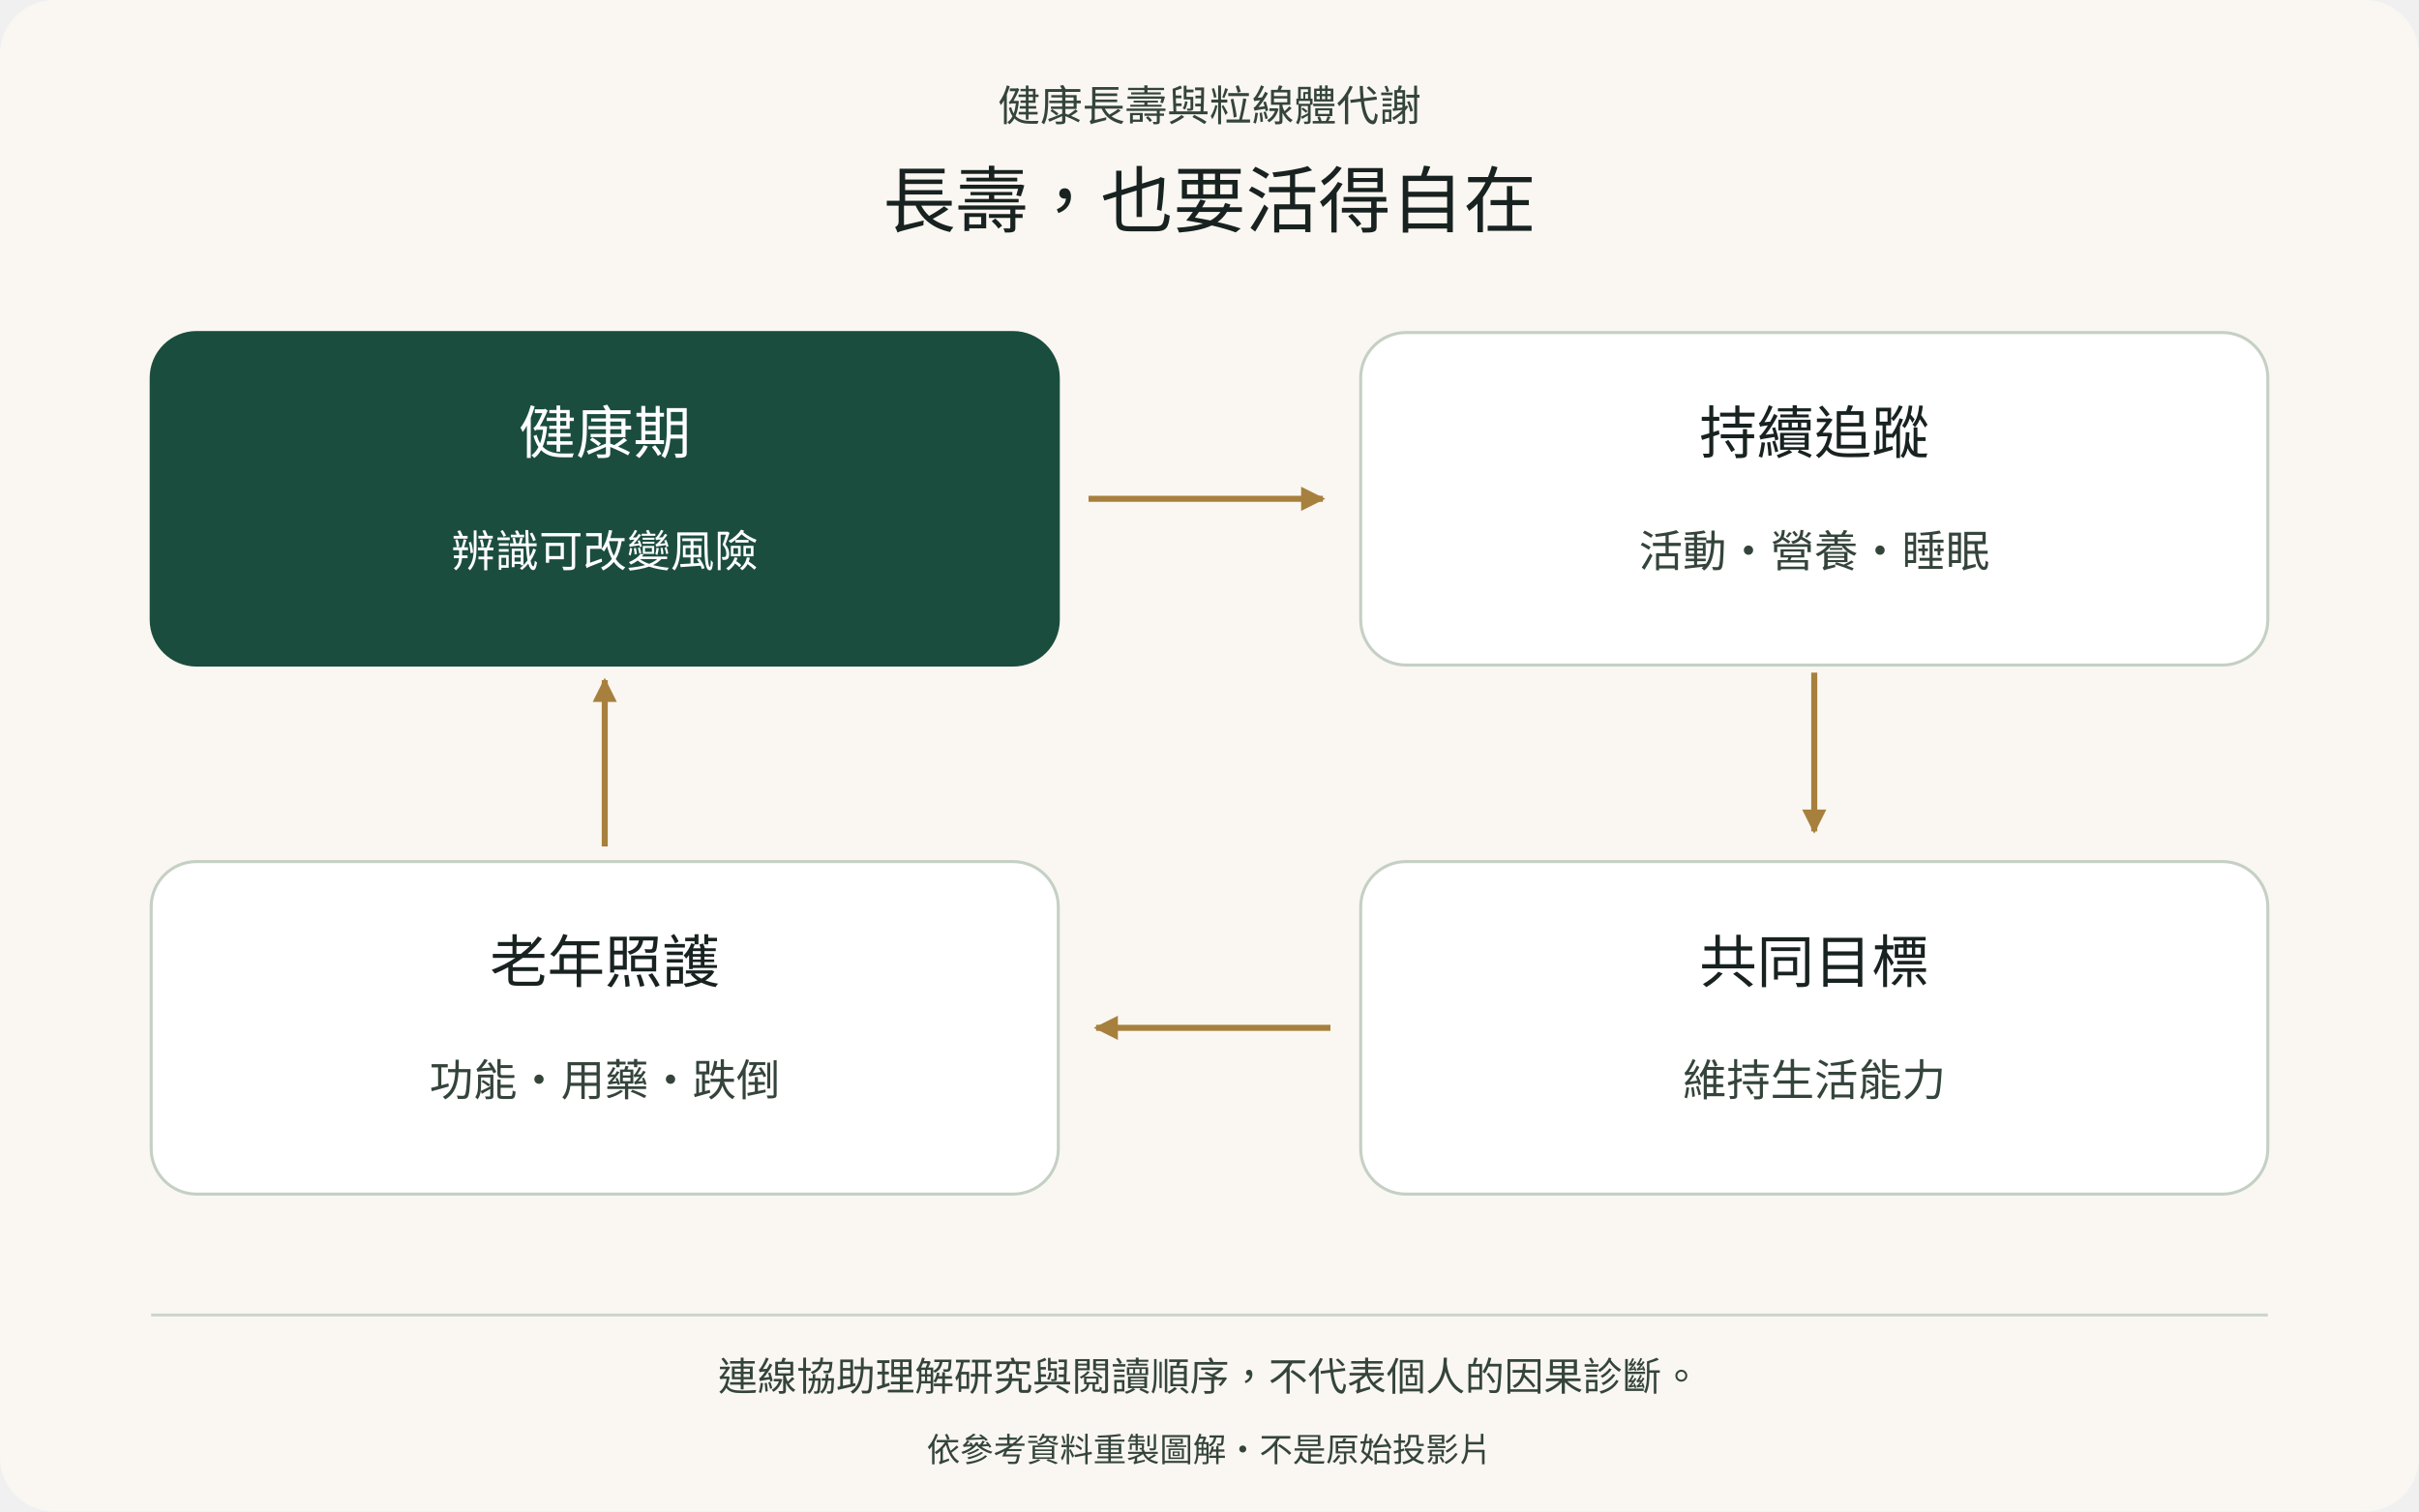
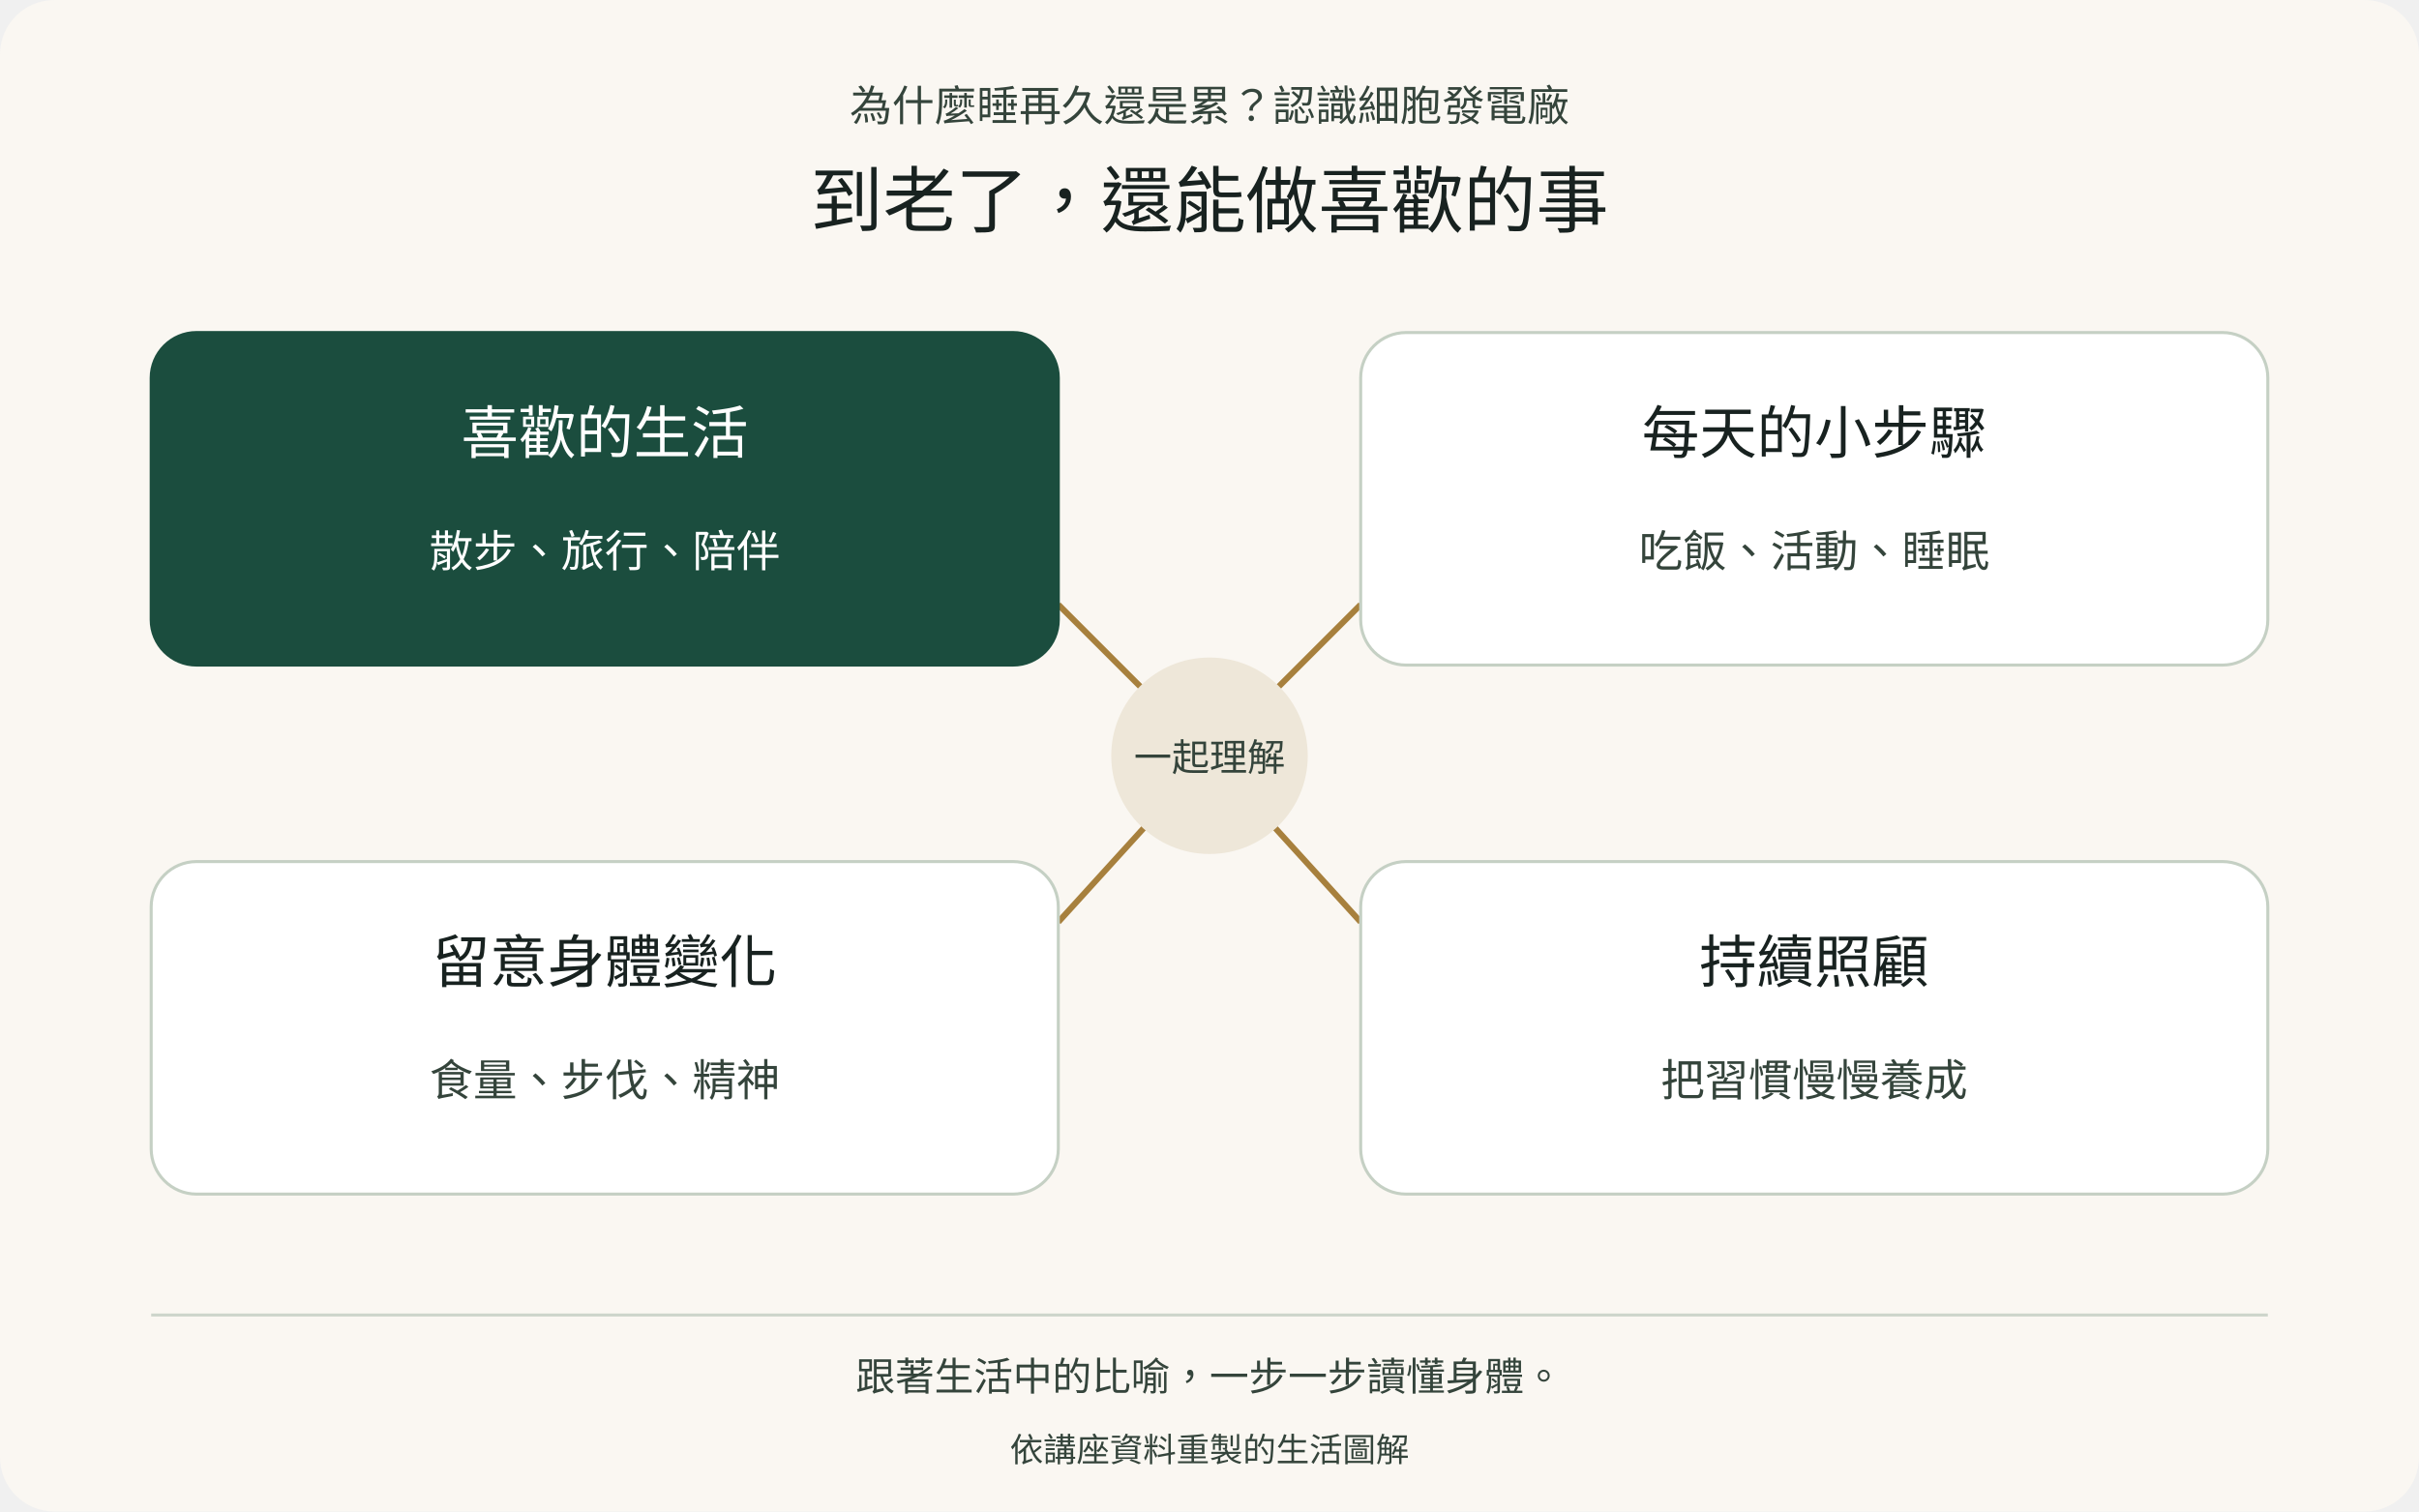
<svg xmlns="http://www.w3.org/2000/svg" width="1600" height="1000" viewBox="0 0 1600 1000" role="img" aria-labelledby="title desc">
  <defs>
    <marker id="arrow" viewBox="0 0 10 10" refX="9" refY="5" markerWidth="4" markerHeight="4" orient="auto">
      <path d="M0 0 10 5 0 10" fill="#A7803D" />
    </marker>
  </defs>
  <rect width="1600" height="1000" rx="36" fill="#FAF7F2" />
  <g font-family="-apple-system,BlinkMacSystemFont,'Noto Sans CJK TC','PingFang TC',sans-serif">
    <text x="800" y="80" text-anchor="middle" font-size="28" fill="#34443B">
-       <tspan x="800" dy="0">健康長壽與粒線體代謝</tspan>
+       <tspan x="800" dy="0">為什麼睡再久還是累？認識細胞發電廠</tspan>
    </text>
    <text x="800" y="150" text-anchor="middle" font-size="48" fill="#182220">
-       <tspan x="800" dy="0">長壽，也要活得自在</tspan>
+       <tspan x="800" dy="0">到老了，還能做喜歡的事</tspan>
    </text>
-     <path d="M720 330 H875" fill="none" stroke="#A7803D" stroke-width="4" marker-end="url(#arrow)" />
-     <path d="M1200 445 V550" fill="none" stroke="#A7803D" stroke-width="4" marker-end="url(#arrow)" />
-     <path d="M880 680 H725" fill="none" stroke="#A7803D" stroke-width="4" marker-end="url(#arrow)" />
-     <path d="M400 560 V450" fill="none" stroke="#A7803D" stroke-width="4" marker-end="url(#arrow)" />
+     <path d="M700 400 L800 500 L900 400 M800 500 L700 610 M800 500 L900 610" fill="none" stroke="#A7803D" stroke-width="4" />
    <g>
      <rect x="100" y="220" width="600" height="220" rx="30" fill="#1B4D3E" stroke="#1B4D3E" stroke-width="2" />
      <text x="400" y="300" text-anchor="middle" font-size="38" fill="#FFFFFF">
-         <tspan x="400" dy="0">健康期</tspan>
+         <tspan x="400" dy="0">喜歡的生活</tspan>
      </text>
      <text x="400" y="375" text-anchor="middle" font-size="29" fill="#FFFFFF">
-         <tspan x="400" dy="0">辨識可改變風險</tspan>
+         <tspan x="400" dy="0">散步、旅行、陪伴</tspan>
      </text>
    </g>
    <g>
      <rect x="900" y="220" width="600" height="220" rx="30" fill="#FFFFFF" stroke="#C5D0C4" stroke-width="2" />
      <text x="1200" y="300" text-anchor="middle" font-size="38" fill="#182220">
-         <tspan x="1200" dy="0">持續追蹤</tspan>
+         <tspan x="1200" dy="0">每天的小步驟</tspan>
      </text>
      <text x="1200" y="375" text-anchor="middle" font-size="29" fill="#34443B">
-         <tspan x="1200" dy="0">活動・營養・睡眠</tspan>
+         <tspan x="1200" dy="0">吃飯、活動、睡眠</tspan>
      </text>
    </g>
    <g>
      <rect x="100" y="570" width="600" height="220" rx="30" fill="#FFFFFF" stroke="#C5D0C4" stroke-width="2" />
      <text x="400" y="650" text-anchor="middle" font-size="38" fill="#182220">
-         <tspan x="400" dy="0">老年照護</tspan>
+         <tspan x="400" dy="0">留意身體變化</tspan>
      </text>
      <text x="400" y="725" text-anchor="middle" font-size="29" fill="#34443B">
-         <tspan x="400" dy="0">功能・用藥・跌倒</tspan>
+         <tspan x="400" dy="0">食量、步伐、精神</tspan>
      </text>
    </g>
    <g>
      <rect x="900" y="570" width="600" height="220" rx="30" fill="#FFFFFF" stroke="#C5D0C4" stroke-width="2" />
      <text x="1200" y="650" text-anchor="middle" font-size="38" fill="#182220">
-         <tspan x="1200" dy="0">共同目標</tspan>
+         <tspan x="1200" dy="0">持續照顧</tspan>
      </text>
      <text x="1200" y="725" text-anchor="middle" font-size="29" fill="#34443B">
-         <tspan x="1200" dy="0">維持生活能力</tspan>
+         <tspan x="1200" dy="0">把習慣慢慢養成</tspan>
      </text>
    </g>
+     <circle cx="800" cy="500" r="65" fill="#EEE7D9" />
+     <text x="800" y="510" text-anchor="middle" font-size="25" fill="#34443B">
+       <tspan x="800" dy="0">一起理解</tspan>
+     </text>
    <path d="M100 870 H1500" stroke="#CDD5CB" stroke-width="2" />
    <text x="800" y="920" text-anchor="middle" font-size="26" fill="#34443B">
-       <tspan x="800" dy="0">連線協助理解研究與閱讀順序，不代表個人的因果診斷。</tspan>
+       <tspan x="800" dy="0">跟著生活中的比喻，一步一步讀懂身體。</tspan>
    </text>
    <text x="800" y="967" text-anchor="middle" font-size="22" fill="#34443B">
-       <tspan x="800" dy="0">依參考資料重製圖解・不是原始投影片</tspan>
+       <tspan x="800" dy="0">依講座資料重製的生活圖解</tspan>
    </text>
  </g>
</svg>
